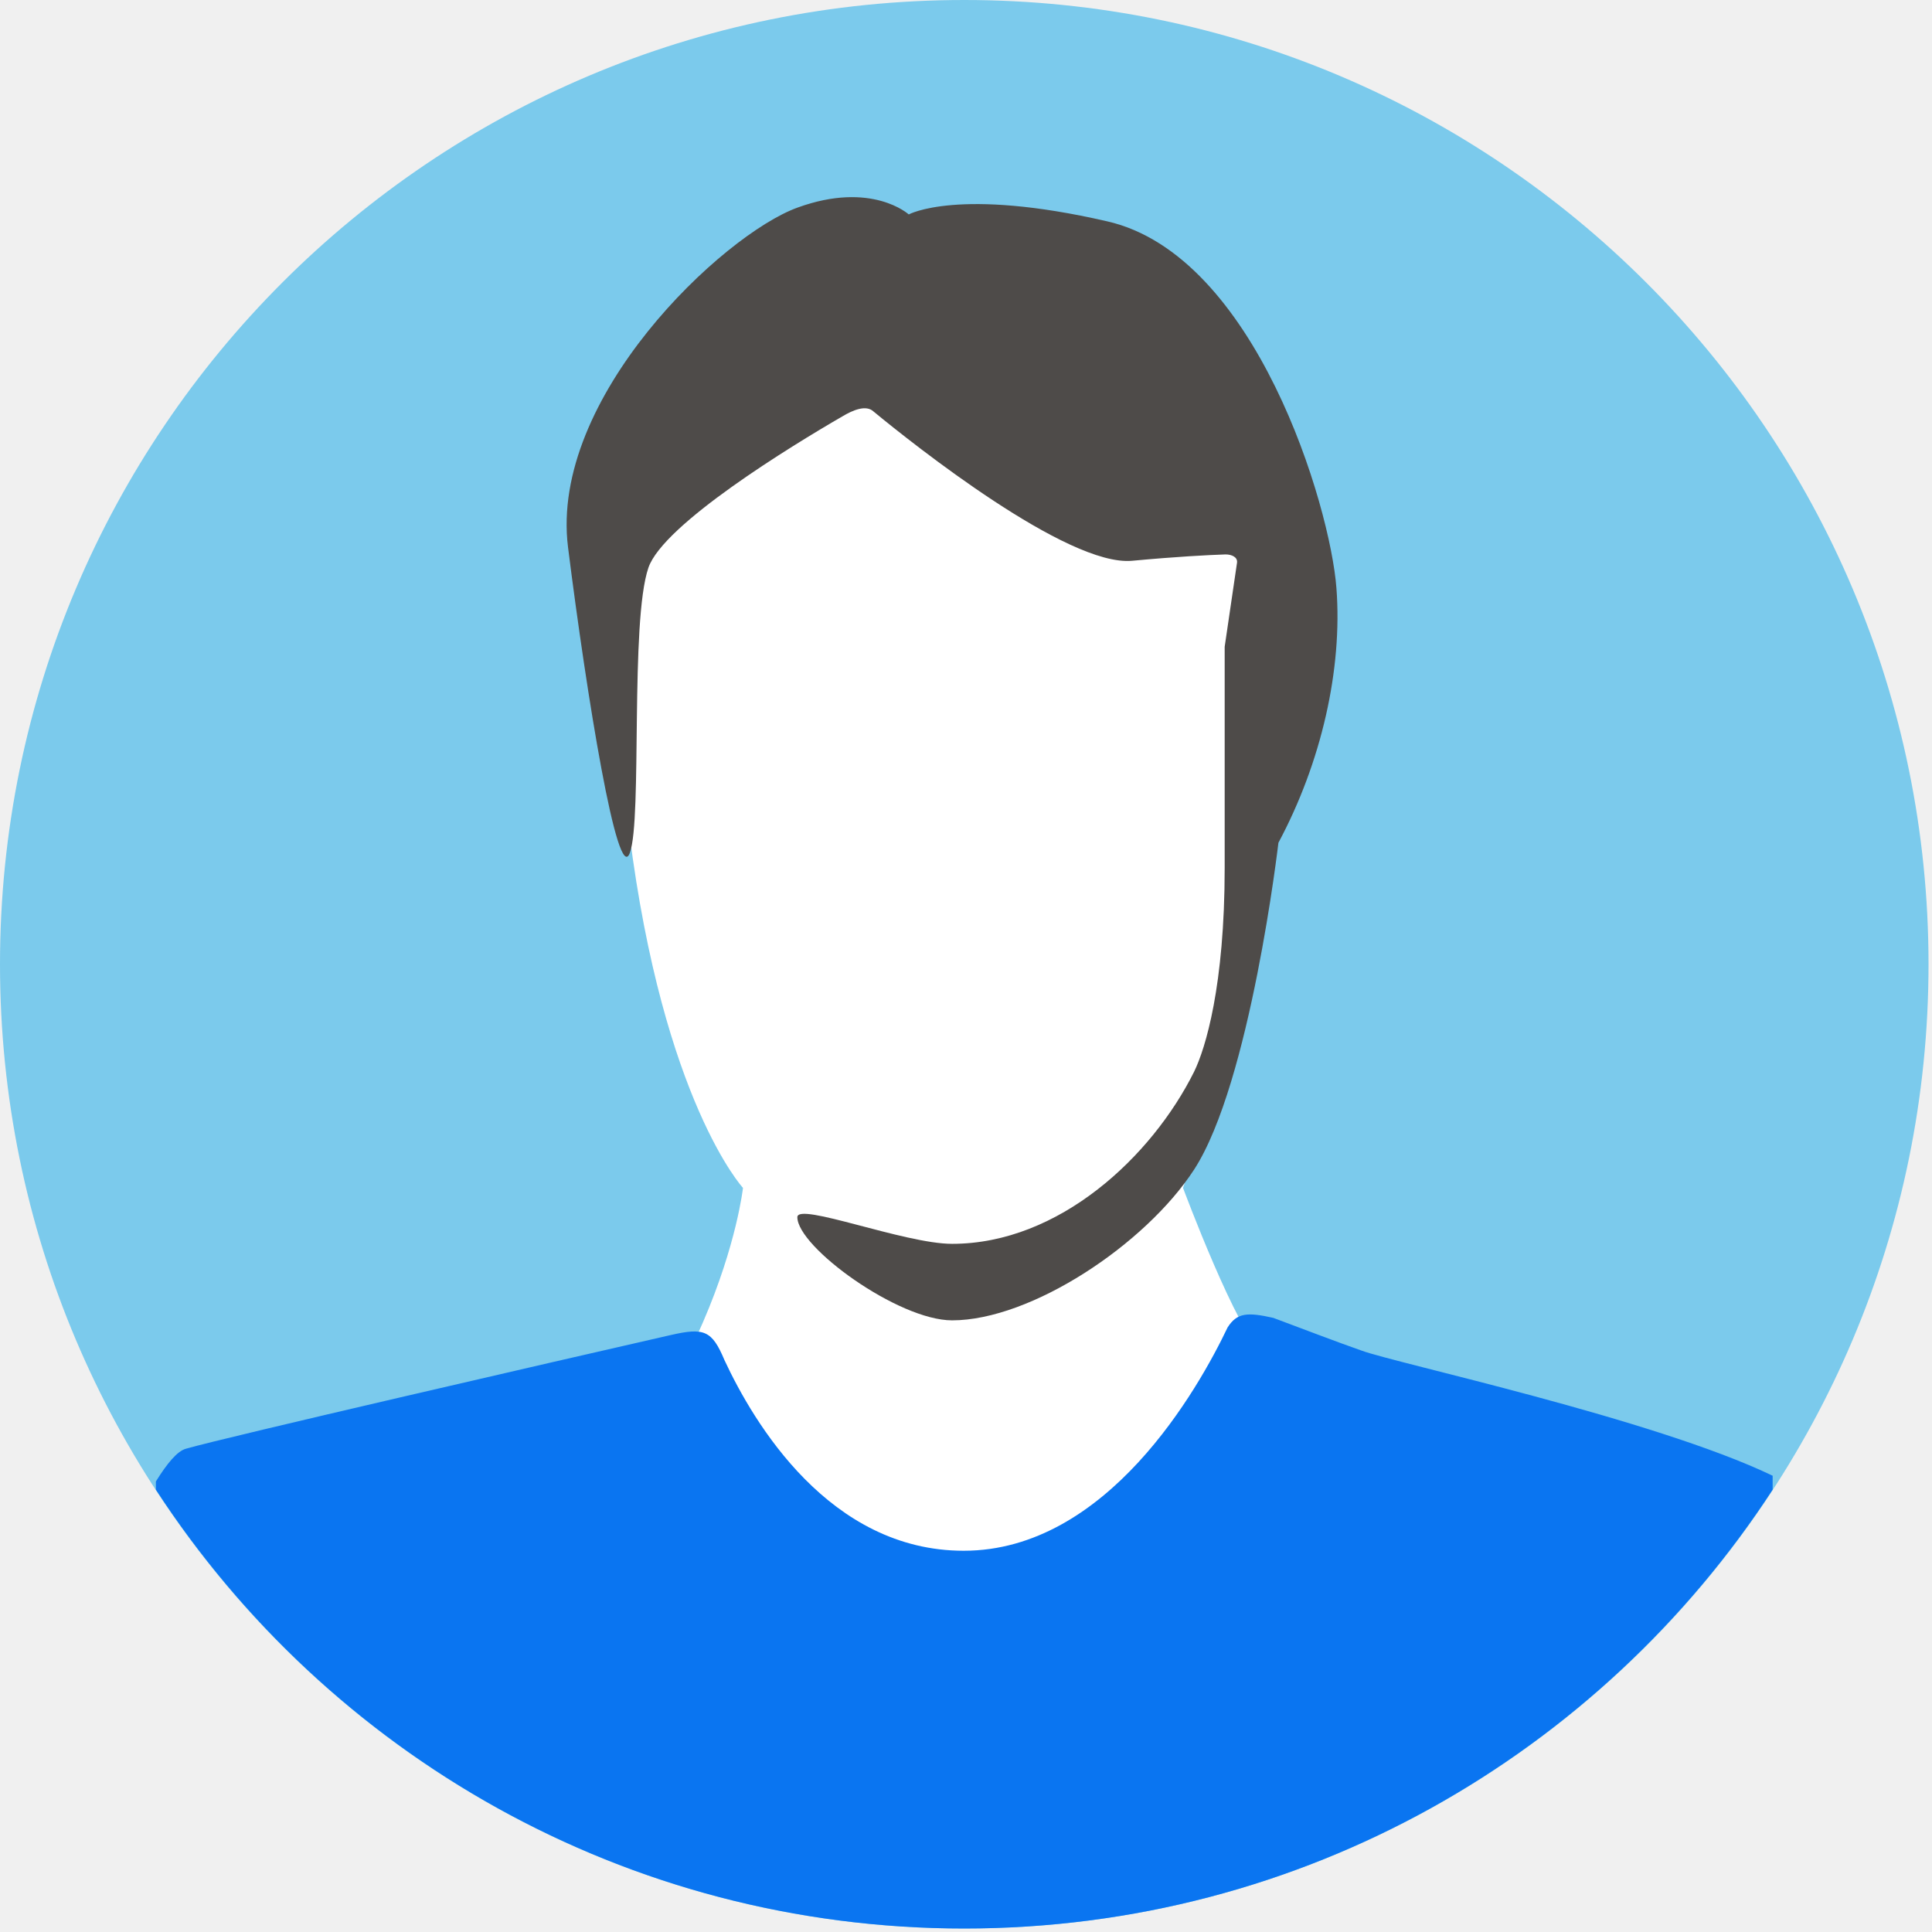
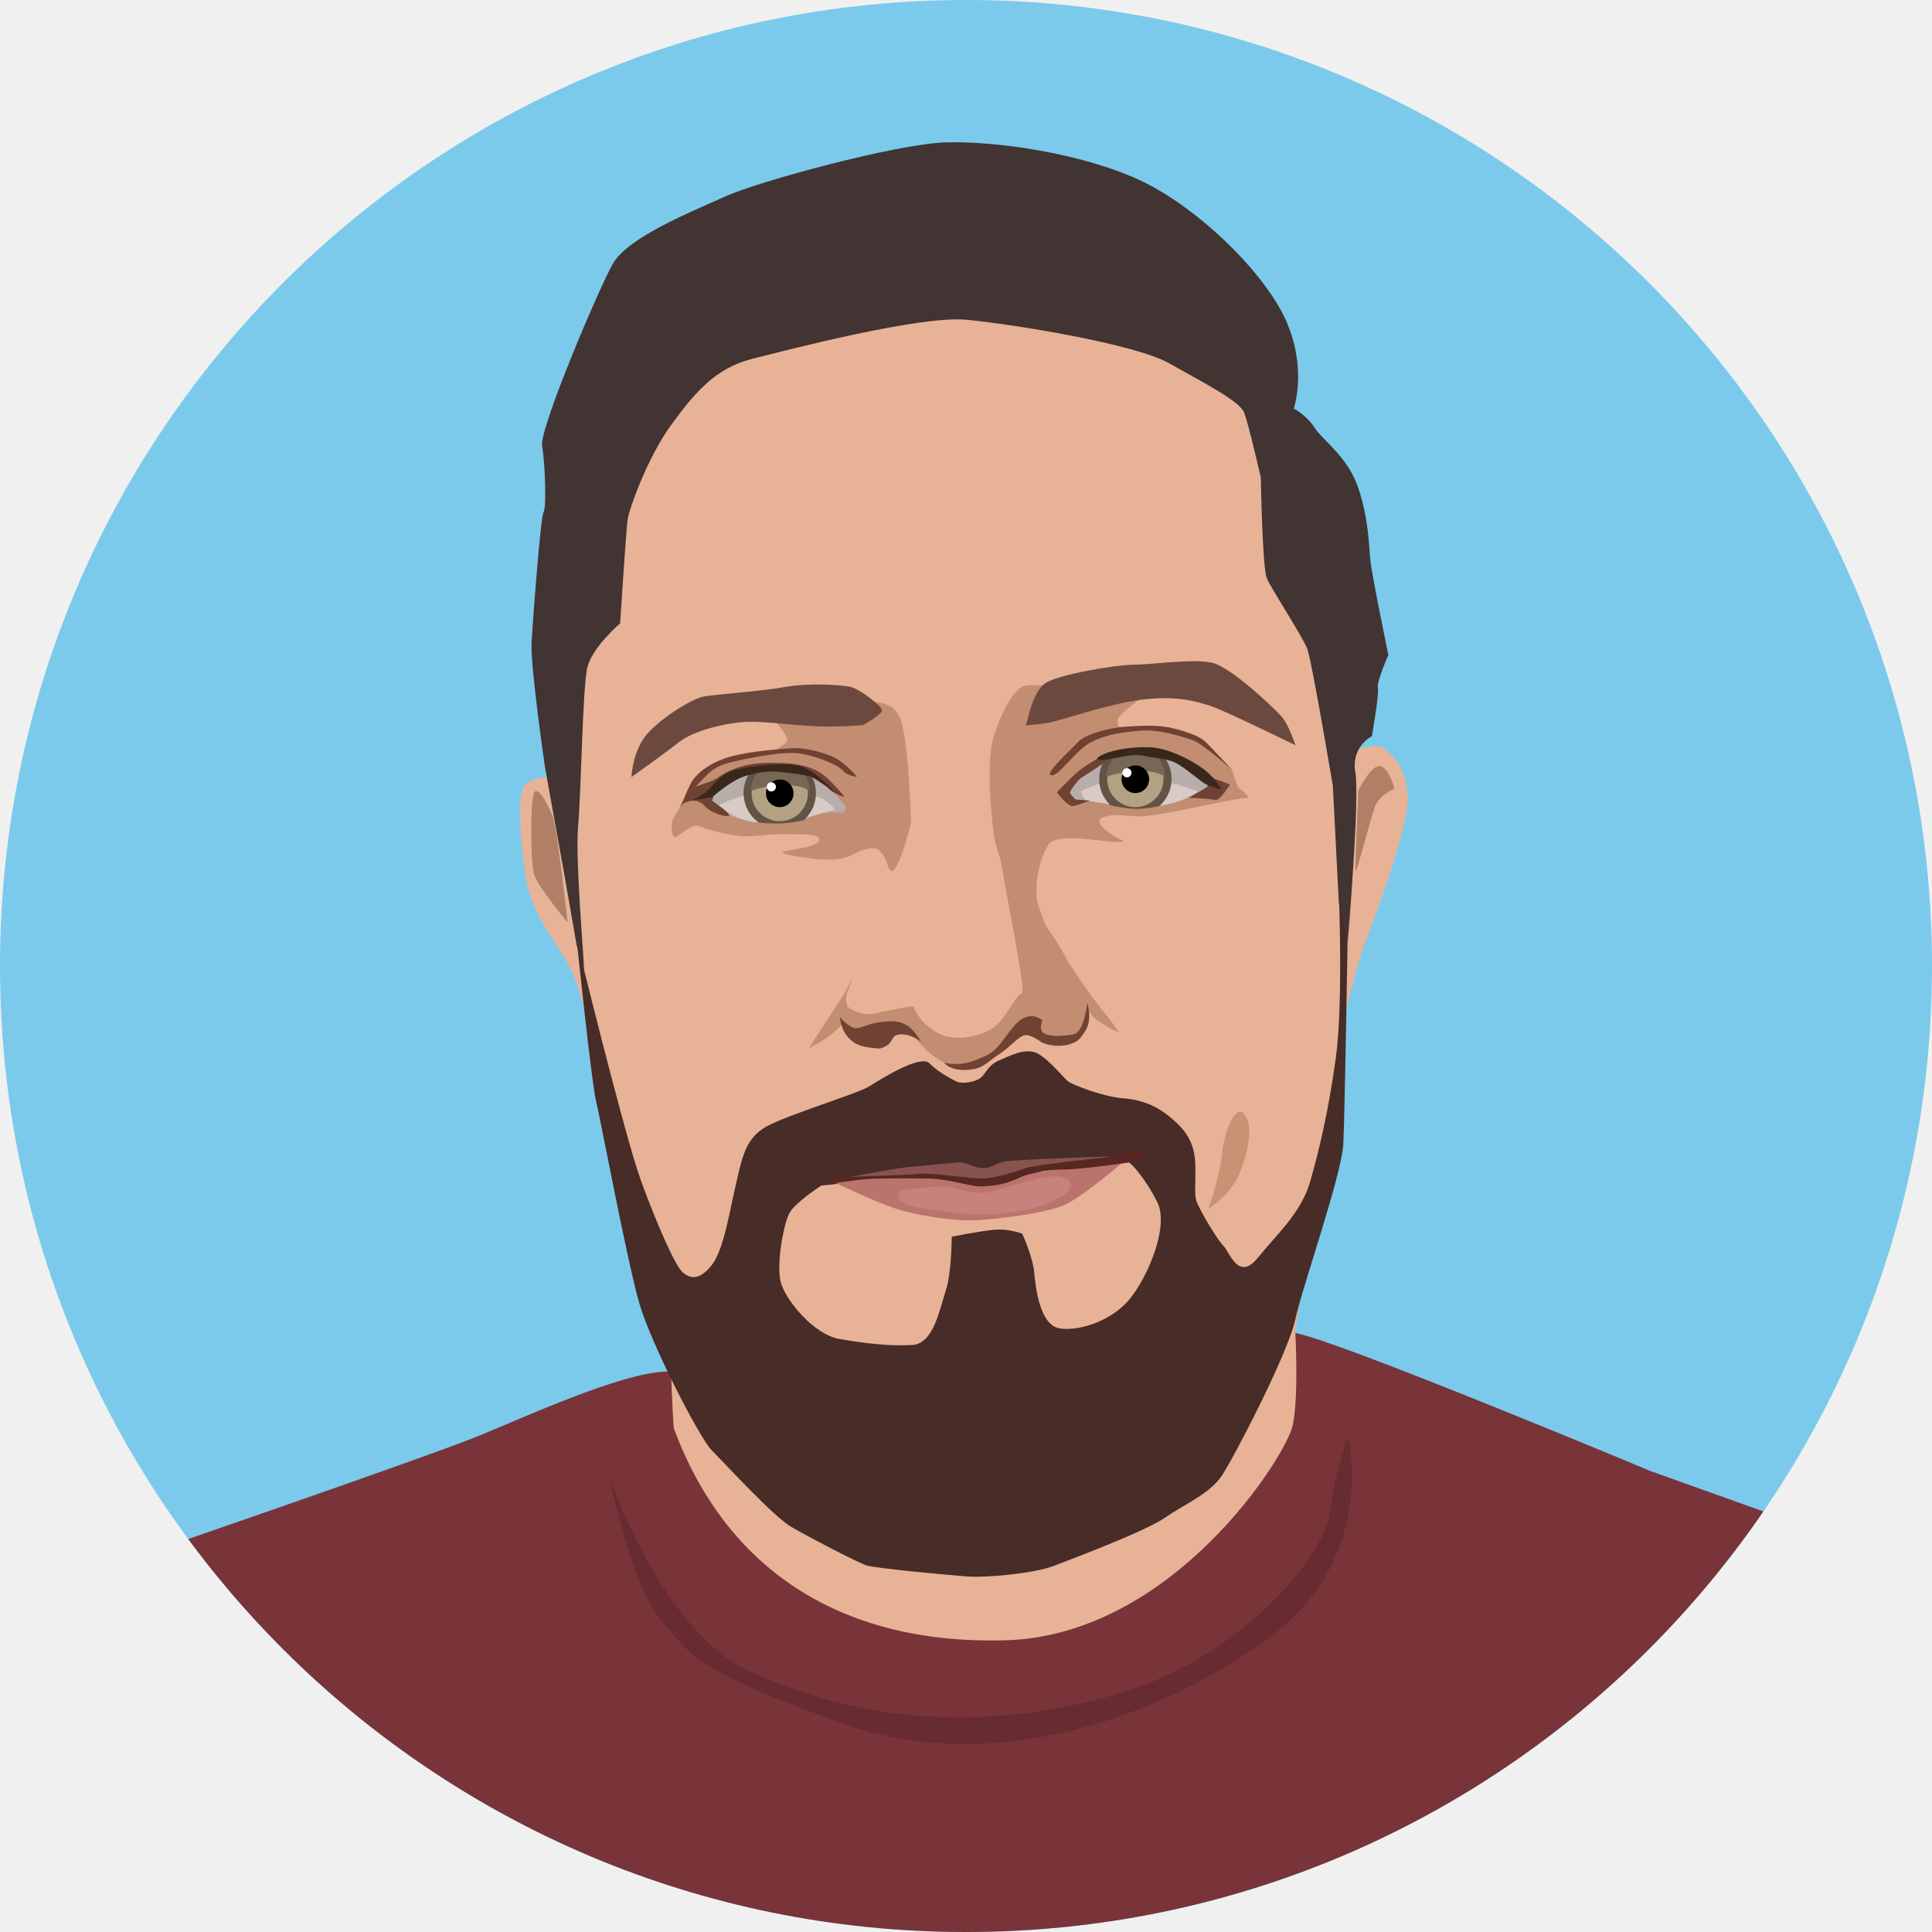
- <svg xmlns="http://www.w3.org/2000/svg" width="120" height="120" viewBox="0 0 120 120">
+ <svg xmlns="http://www.w3.org/2000/svg" xmlns:xlink="http://www.w3.org/1999/xlink" width="120" height="120" viewBox="0 0 120 120">
+   <defs>
+     <path id="mike-a" d="M120,60 C120,93.137 93.137,120 60,120 C26.863,120 0,93.137 0,60 C0,26.863 26.863,0 60,0 C93.137,0 120,26.863 120,60" />
+   </defs>
  <g fill="none" fill-rule="evenodd">
-     <path fill="#7BCAEC" d="M119.784,59.892 C119.784,92.968 92.969,119.783 59.892,119.783 C26.815,119.783 0,92.968 0,59.892 C0,26.815 26.815,0 59.892,0 C92.969,0 119.784,26.815 119.784,59.892" />
-     <path fill="#FFF" d="M41.546,85.132 C41.546,85.132 41.56,86.988 43.662,82.128 C45.765,77.268 46.148,73.783 46.148,73.783 C46.148,73.783 41.203,68.411 39.09,51.74 C36.978,35.069 40.227,28.18 40.227,28.18 L55.135,21.629 L80.034,33.626 L75.998,66.308 L73.48,73.783 C73.48,73.783 76.89,82.945 78.462,84.039 C80.034,85.132 81.261,95.206 81.261,95.206 C81.261,95.206 67.639,100.974 59.968,100.974 C52.297,100.974 41.546,85.132 41.546,85.132 Z" />
-     <path fill="#4E4B49" d="M40.275,35.26 C41.202,32.563 49.149,27.696 52.35,25.846 C52.955,25.486 53.79,25.119 54.259,25.561 C56.75,27.616 66.304,35.2 70.317,34.831 C73.107,34.571 75.027,34.474 76.124,34.436 C76.502,34.436 76.879,34.603 76.834,34.948 L76.067,40.171 L76.067,53.901 C76.067,61.226 74.877,65.115 74.169,66.564 C71.55,71.825 65.792,77.257 59.134,77.257 C56.181,77.257 49.525,74.652 49.525,75.6 C49.525,77.452 55.783,82.009 59.134,82.009 C64.034,82.009 71.139,77.306 74.169,72.643 C77.667,67.25 79.405,52.344 79.405,52.344 C82.07,47.368 83.395,41.569 83.007,36.518 C82.629,31.456 77.999,15.853 68.772,13.748 C59.524,11.618 56.444,13.319 56.444,13.319 C56.444,13.319 54.145,11.214 49.525,12.898 C44.895,14.579 34.125,24.704 35.28,33.98 C36.447,43.264 38.367,55.078 39.122,52.969 C39.9,50.856 39.122,38.62 40.275,35.26 Z" />
-     <path fill="#0A75F1" d="M59.892,119.784 C80.928,119.784 99.418,108.928 110.102,92.525 L110.102,91.66 C102.695,88.103 86.644,84.665 84.562,83.885 C83.132,83.388 80.823,82.504 79.085,81.855 C77.485,81.497 76.834,81.528 76.249,82.448 C74.433,86.258 68.772,96.32 59.857,96.32 C51.525,96.32 46.815,88.383 44.997,84.477 C44.222,82.63 43.73,82.448 41.66,82.922 C34.537,84.547 14.107,89.247 11.545,89.984 C11.008,90.133 10.38,90.892 9.682,92.017 L9.682,92.525 C20.365,108.928 38.855,119.784 59.892,119.784" />
+     <mask id="mike-b" fill="#fff">
+       <use xlink:href="#mike-a" />
+     </mask>
+     <use fill="#7BCAEC" xlink:href="#mike-a" />
+     <path fill="#783439" d="M7.668,96.982 C7.668,96.982 26.68,90.446 29.849,89.139 C33.018,87.832 39.541,84.844 41.965,85.218 C44.388,85.591 77.566,82.23 80.455,82.79 C83.344,83.35 102.543,91.38 102.543,91.38 L115.59,96.048 L115.59,122.564 L6.177,122.564 L7.668,96.982 Z" mask="url(#mike-b)" />
+     <path fill="#E8B297" d="M41.871,88.766 C41.768,88.489 41.592,82.417 41.592,82.417 C41.592,82.417 38.33,72.333 37.584,68.692 C36.839,65.051 36.279,62.156 35.627,60.569 C34.975,58.982 33.018,57.021 32.645,54.407 C32.272,51.793 32.085,48.992 32.738,48.618 C33.39,48.245 34.136,48.245 34.136,48.245 C34.136,48.245 35.254,39.095 36.466,36.014 C37.677,32.933 39.634,19.861 54.919,18.741 C70.203,17.621 77.566,23.596 78.218,24.81 C78.871,26.024 83.903,46.658 83.903,46.658 C83.903,46.658 85.301,46.191 85.767,46.377 C86.233,46.564 87.818,47.965 87.352,50.486 C86.885,53.007 85.394,57.021 84.835,58.422 C84.276,59.822 83.344,63.837 83.344,63.837 C83.344,63.837 83.344,69.345 82.132,74.107 C80.921,78.869 80.455,82.79 80.455,82.79 C80.455,82.79 80.674,86.642 80.301,88.51 C79.928,90.377 72.861,101.603 62.423,101.883 C51.985,102.163 45.04,97.262 41.871,88.766" mask="url(#mike-b)" />
+     <path fill="#C38D71" d="M49.437,46.6 C49.437,46.6 47.303,46.529 46.094,46.814 C44.885,47.099 43.818,47.954 43.391,48.453 C42.965,48.952 41.827,50.662 41.756,51.018 C41.684,51.374 41.684,52.158 42.04,51.944 C42.396,51.73 43.107,51.16 43.391,51.303 C43.676,51.445 45.383,51.944 46.307,51.944 C47.232,51.944 50.333,51.575 50.333,51.575 L49.437,46.6 Z" mask="url(#mike-b)" />
+     <path fill="#472C27" d="M70.203,80.643 C69.085,82.043 67.035,82.697 65.823,82.51 C64.611,82.324 64.332,80.083 64.239,79.055 C64.145,78.029 63.493,76.628 63.493,76.628 C63.493,76.628 62.654,76.292 61.723,76.385 C60.79,76.479 59.113,76.815 59.113,76.815 C59.113,76.815 59.113,79.055 58.74,80.176 C58.367,81.296 57.994,83.444 56.69,83.537 C55.385,83.63 53.707,83.444 52.123,83.164 C50.539,82.884 48.768,80.736 48.488,79.616 C48.209,78.495 48.675,75.974 49.047,75.321 C49.42,74.667 51.005,73.641 51.005,73.641 C51.005,73.641 54.515,73.274 55.075,73.18 C55.634,73.087 60.138,73.36 60.604,73.547 C61.07,73.734 64.891,72.707 64.891,72.707 C64.891,72.707 69.644,72.146 69.877,72.076 C70.11,72.006 71.135,73.173 71.881,74.667 C72.627,76.161 71.321,79.242 70.203,80.643 L70.203,80.643 Z M83.158,55.434 C83.158,55.434 83.437,62.343 82.971,65.704 C82.505,69.065 81.946,71.4 81.387,73.36 C80.828,75.321 79.337,76.628 78.125,78.122 C76.913,79.616 76.401,77.795 75.982,77.375 C75.597,76.99 74.49,75.134 74.304,74.574 C74.117,74.014 74.397,72.427 74.117,71.4 C73.838,70.372 73.186,69.812 72.627,69.345 C72.067,68.879 71.135,68.319 69.831,68.225 C68.526,68.132 66.662,67.385 66.382,67.198 C66.103,67.011 65.17,65.798 64.425,65.424 C63.68,65.05 62.654,65.611 62.002,65.891 C61.35,66.171 61.186,66.774 60.861,66.986 C60.536,67.199 59.763,67.353 59.39,67.167 C59.017,66.98 58.286,66.602 57.727,66.041 C57.167,65.481 54.733,67.011 53.987,67.478 C53.241,67.945 48.861,69.252 47.556,69.999 C46.252,70.746 46.065,72.053 45.692,73.641 C45.319,75.228 44.947,77.655 44.201,78.589 C43.456,79.523 42.896,79.429 42.431,79.055 C41.964,78.682 40.846,76.161 39.821,73.36 C38.796,70.559 35.817,58.378 35.817,58.378 C35.817,58.378 36.745,67.291 37.025,68.412 C37.305,69.532 38.982,78.495 39.728,81.016 C40.474,83.537 43.456,89.326 44.201,90.073 C44.947,90.819 48.023,94.181 49.141,94.834 C50.259,95.488 53.241,97.038 53.801,97.224 C54.36,97.411 58.833,97.822 60.045,97.916 C61.256,98.009 64.239,97.729 65.45,97.262 C66.662,96.795 71.135,95.115 72.347,94.274 C73.558,93.434 75.143,92.78 75.888,91.66 C76.634,90.539 79.989,84.097 80.455,81.95 C80.921,79.803 83.344,72.987 83.437,71.026 C83.531,69.065 83.717,57.488 83.717,57.488 L83.158,55.434 Z" mask="url(#mike-b)" />
+     <path fill="#C38D71" d="M67.046,60.825 C66.927,60.6 66.636,60.167 66.292,59.676 C65.833,58.657 64.768,57.242 64.768,57.242 L63.182,52.281 C63.182,52.281 61.98,52.233 62.172,53.533 C62.364,54.833 63.75,61.668 63.476,61.707 C63.133,61.757 62.595,62.981 61.959,63.619 C61.323,64.256 59.562,64.795 58.339,64.207 C57.116,63.619 56.725,62.491 56.725,62.491 C56.725,62.491 55.16,62.737 54.426,62.933 C53.692,63.129 52.518,62.737 52.518,62.197 C52.518,61.659 53.008,60.727 53.008,60.727 C53.008,60.727 52.029,62.1 52.176,63.177 C52.323,64.256 52.763,64.403 53.105,64.599 C53.448,64.795 55.747,63.912 56.138,63.912 C56.53,63.912 57.165,65.04 58.095,65.677 C59.024,66.314 59.709,66.363 60.198,66.216 C60.687,66.069 61.763,65.53 62.497,64.941 C63.231,64.354 63.916,63.766 63.916,63.766 C63.916,63.766 64.894,65.089 66.508,64.648 C67.017,64.509 67.14,63.949 67.384,63.263 C67.629,62.577 67.438,61.56 67.046,60.825" mask="url(#mike-b)" />
+     <path fill="#C38D71" d="M61.746 52.011C61.746 52.011 61.123 47.548 61.746 45.674 62.37 43.8 62.994 42.908 63.528 42.64 64.062 42.372 67.626 42.819 67.626 42.819L71.456 42.908C71.456 42.908 70.294 43.785 69.674 44.336 69.173 44.782 69.54 45.209 69.54 45.209 69.54 45.209 72.265 45.149 74.12 45.86 74.772 46.11 76.515 47.81 76.515 47.81L76.89 48.887C76.89 48.887 77.726 49.534 77.473 49.552 76.168 49.645 71.728 50.813 70.608 50.693 69.488 50.574 68.917 50.28 68.383 50.815 67.848 51.351 69.816 52.251 69.816 52.251 69.282 52.519 65.755 51.564 65.131 52.457 64.508 53.349 64.152 55.402 64.508 56.294 64.864 57.187 65.131 58.168 65.131 58.168 65.131 58.168 62.459 55.313 61.746 52.011M56.58 51.118C56.58 51.118 56.479 46.303 55.944 44.697 55.409 43.09 53.195 43.711 53.195 43.711 53.195 43.711 46.602 43.622 47.493 44.247 48.384 44.871 49.097 45.942 48.829 46.121 48.562 46.299 48.028 46.745 48.028 46.745L46.365 47.81C46.365 47.81 45.308 51.237 46.683 51.643 48.057 52.049 51.212 51.507 50.855 52.221 50.499 52.935 46.66 52.75 49.835 53.244 52.702 53.69 52.878 52.991 53.551 52.814 54.131 52.661 54.709 52.368 55.154 53.796 55.6 55.223 56.58 51.118 56.58 51.118" mask="url(#mike-b)" />
+     <path fill="#B7ADAA" d="M66.215 49.036C66.215 49.036 68.245 47.251 68.783 47.044 69.321 46.836 71.061 46.629 72.097 46.836 73.132 47.044 75.079 48.455 75.079 48.455L75.244 48.828C75.244 48.828 74.507 49.28 73.82 49.552 73.132 49.824 72.221 50.073 70.854 50.156 69.487 50.239 67.623 49.617 67.416 49.699 67.209 49.783 66.422 49.658 66.422 49.658L66.215 49.036zM43.796 49.395C43.796 49.395 44.554 48.704 45.63 48.206 46.707 47.708 48.735 47.504 49.399 47.791 50.064 48.078 51.719 49.077 51.719 49.077 51.719 49.077 52.299 49.866 52.464 49.99 52.63 50.114 52.382 50.488 52.382 50.488 52.382 50.488 51.512 50.447 51.139 50.488 50.766 50.529 50.021 50.944 48.985 51.152 47.95 51.359 46.459 51.027 45.672 50.778 44.885 50.529 43.796 49.395 43.796 49.395" mask="url(#mike-b)" />
+     <path fill="#D8CBC6" d="M44.554 50.032C44.554 50.032 46.997 48.953 48.24 48.994 49.482 49.036 50.974 49.534 51.18 49.658 51.387 49.783 51.885 50.281 51.885 50.281 51.885 50.281 50.352 50.695 49.979 50.82 49.607 50.944 47.991 51.235 46.831 51.069 45.672 50.903 44.554 50.032 44.554 50.032M67.126 49.16C67.126 49.16 68.907 48.206 70.647 48.289 72.386 48.372 74.416 49.16 74.416 49.16 74.416 49.16 72.884 50.28 70.688 50.114 68.493 49.948 67.416 49.7 67.416 49.7L67.126 49.16z" mask="url(#mike-b)" />
+     <path fill="#B3A183" d="M50.429,49.258 C50.429,50.363 49.535,51.259 48.431,51.259 C47.328,51.259 46.433,50.364 46.433,49.258 C46.433,48.153 47.328,47.256 48.431,47.256 C49.535,47.256 50.429,48.152 50.429,49.258" mask="url(#mike-b)" />
+     <path stroke="#615444" stroke-width=".5" d="M50.429,49.258 C50.429,50.363 49.535,51.259 48.431,51.259 C47.328,51.259 46.433,50.364 46.433,49.258 C46.433,48.153 47.328,47.256 48.431,47.256 C49.535,47.256 50.429,48.152 50.429,49.258 Z" mask="url(#mike-b)" />
+     <path fill="#776855" d="M50.264,49.136 C49.493,48.472 47.203,48.846 46.652,49.136 C46.622,48.137 47.461,47.327 48.458,47.327 C49.455,47.327 50.32,48.138 50.264,49.136" mask="url(#mike-b)" />
+     <path fill="#000" d="M49.288,49.275 C49.288,49.749 48.904,50.133 48.431,50.133 C47.958,50.133 47.574,49.749 47.574,49.275 C47.574,48.801 47.958,48.416 48.431,48.416 C48.904,48.416 49.288,48.801 49.288,49.275" mask="url(#mike-b)" />
+     <path fill="#FEFEFE" d="M48.193,48.874 C48.193,49.031 48.065,49.159 47.908,49.159 C47.751,49.159 47.623,49.031 47.623,48.874 C47.623,48.717 47.751,48.589 47.908,48.589 C48.065,48.589 48.193,48.717 48.193,48.874" mask="url(#mike-b)" />
+     <path fill="#B3A183" d="M72.517,48.382 C72.517,49.488 71.622,50.384 70.519,50.384 C69.415,50.384 68.521,49.488 68.521,48.383 C68.521,47.277 69.415,46.381 70.519,46.381 C71.622,46.381 72.517,47.277 72.517,48.382" mask="url(#mike-b)" />
+     <path stroke="#615444" stroke-width=".5" d="M72.517,48.382 C72.517,49.488 71.622,50.384 70.519,50.384 C69.415,50.384 68.521,49.488 68.521,48.383 C68.521,47.277 69.415,46.381 70.519,46.381 C71.622,46.381 72.517,47.277 72.517,48.382 Z" mask="url(#mike-b)" />
+     <path fill="#776855" d="M72.351,48.26 C71.581,47.596 69.291,47.971 68.74,48.26 C68.71,47.262 69.549,46.452 70.546,46.452 C71.543,46.452 72.408,47.263 72.351,48.26" mask="url(#mike-b)" />
+     <path fill="#000" d="M71.376,48.399 C71.376,48.874 70.992,49.258 70.519,49.258 C70.045,49.258 69.662,48.874 69.662,48.399 C69.662,47.925 70.045,47.541 70.519,47.541 C70.992,47.541 71.376,47.925 71.376,48.399" mask="url(#mike-b)" />
+     <path fill="#FEFEFE" d="M70.28,47.999 C70.28,48.156 70.153,48.284 69.995,48.284 C69.839,48.284 69.711,48.156 69.711,47.999 C69.711,47.841 69.839,47.714 69.995,47.714 C70.153,47.714 70.28,47.841 70.28,47.999" mask="url(#mike-b)" />
+     <path fill="#6F4233" d="M53.236,48.256 C53.236,48.256 52.544,47.414 51.852,47.068 C51.16,46.721 50.023,46.424 49.183,46.474 C48.342,46.523 46.069,46.721 44.982,47.117 C43.894,47.513 43.4,48.008 43.103,48.355 C42.807,48.702 42.263,50.137 42.263,50.137 C42.263,50.137 43.103,48.9 43.548,48.504 C43.993,48.107 44.191,47.612 45.525,47.315 C46.86,47.018 48.787,46.622 49.825,46.82 C50.863,47.018 52.148,47.563 52.346,47.86 C52.544,48.157 53.236,48.256 53.236,48.256" mask="url(#mike-b)" />
+     <path fill="#6C493F" d="M53.603 45.041C53.603 45.041 51.961 45.173 50.582 45.107 49.203 45.041 47.429 44.778 46.247 44.844 45.065 44.91 43.095 45.37 42.176 46.094 41.256 46.818 39.22 48.265 39.22 48.265 39.22 48.265 39.286 46.554 40.271 45.502 41.256 44.449 43.03 43.396 43.686 43.265 44.343 43.133 47.298 42.936 48.743 42.673 50.188 42.409 52.223 42.53 52.814 42.662 53.405 42.793 54.785 43.857 54.785 44.12 54.785 44.383 53.603 45.041 53.603 45.041M63.716 45.041C63.847 44.778 64.11 42.936 64.964 42.409 65.818 41.883 69.298 41.291 70.349 41.291 71.399 41.291 74.092 40.896 75.274 41.16 76.456 41.423 79.149 43.989 79.609 44.515 80.068 45.041 80.462 46.291 80.462 46.291 80.462 46.291 76.194 44.186 75.209 43.857 74.224 43.528 72.976 43.199 70.874 43.462 68.773 43.726 65.883 44.778 65.029 44.91 64.176 45.041 63.716 45.041 63.716 45.041" mask="url(#mike-b)" />
+     <path fill="#C38D71" d="M68.41,47.147 C68.505,47.075 69.504,46.575 70.384,46.694 C71.264,46.813 72.406,46.932 72.406,46.932 C72.406,46.932 71.787,45.86 70.669,45.836 C69.551,45.812 68.41,47.147 68.41,47.147" mask="url(#mike-b)" />
+     <path fill="#6F4233" d="M65.639 49.209C65.639 49.209 66.267 48.571 66.563 48.283 67.546 47.33 68.651 46.843 69.233 46.74 69.815 46.637 67.316 48.215 67.145 48.317 66.974 48.421 66.426 49.141 66.46 49.244 66.495 49.346 66.803 49.655 66.803 49.655L67.693 49.724C67.693 49.724 67.008 49.998 66.666 50.067 66.323 50.135 65.639 49.209 65.639 49.209M73.82 49.552C73.82 49.552 74.881 48.969 74.984 48.866 75.086 48.764 74.813 48.42 74.813 48.42 74.813 48.42 73.101 47.289 72.656 47.152 72.211 47.014 71.424 46.572 71.424 46.572 71.424 46.572 72.553 46.672 73.272 46.98 73.991 47.289 75.36 48.386 75.566 48.42 75.771 48.455 76.387 48.729 76.387 48.729 76.387 48.729 75.771 49.792 75.429 49.689 75.086 49.587 73.82 49.552 73.82 49.552" mask="url(#mike-b)" />
+     <path fill="#3A271C" d="M69.286,47.081 C70.031,46.925 70.584,46.82 71.177,46.969 C71.77,47.117 72.561,47.068 73.253,47.513 C73.945,47.959 74.587,48.553 74.884,48.702 C75.18,48.85 75.872,49.048 75.872,49.048 C75.872,49.048 75.463,48.313 74.82,47.817 C74.177,47.322 72.66,46.463 71.424,46.413 C70.188,46.364 68.854,46.622 68.31,46.969 C67.766,47.315 68.637,47.217 69.286,47.081" mask="url(#mike-b)" />
+     <path fill="#C38D71" d="M68.838 49.982C68.838 49.982 69.694 50.221 70.574 50.245 71.454 50.268 73.839 49.674 73.839 49.674 73.839 49.674 71.972 50.732 70.693 50.697 69.216 50.657 69.192 50.511 68.383 50.815 67.815 51.028 68.838 49.982 68.838 49.982M46.683 47.638C46.683 47.638 47.581 46.892 48.403 46.917 49.224 46.943 49.995 47.303 49.995 47.303L49.943 47.869 46.683 47.638z" mask="url(#mike-b)" />
+     <path fill="#6F4233" d="M44.245,49.749 C44.245,49.749 44.211,49.507 44.553,49.164 C44.896,48.821 45.649,48.033 46.333,47.93 C47.018,47.827 49.517,47.793 50.064,47.998 C50.612,48.204 51.091,48.478 51.399,48.89 C51.707,49.301 52.573,49.586 52.426,49.439 C52.324,49.336 51.77,48.691 51.434,48.375 C50.633,47.626 49.59,47.334 47.6,47.381 C45.608,47.428 44.656,48.273 44.416,48.41 C44.177,48.547 43.116,48.856 42.945,48.993 C42.773,49.13 42.263,50.058 42.263,50.058 C42.248,49.982 43.17,49.346 43.8,50.09 C44.111,50.457 45.067,50.776 45.272,50.673 C45.477,50.57 44.245,49.749 44.245,49.749" mask="url(#mike-b)" />
+     <path fill="#3A271C" d="M44.244,49.509 C44.244,49.509 45.179,48.672 45.97,48.325 C46.761,47.978 47.799,47.88 48.293,47.929 C48.787,47.978 50.171,48.127 50.468,48.276 C50.764,48.424 51.901,49.256 51.901,49.256 C51.901,49.256 50.768,47.971 49.829,47.624 C48.89,47.278 46.588,47.573 45.649,47.821 C44.709,48.068 44.142,48.988 43.796,49.236 C43.449,49.483 42.982,49.706 42.982,49.706 L44.244,49.509 Z" mask="url(#mike-b)" />
+     <path fill="#B07F66" d="M35.254 57.301C35.254 57.301 34.602 51.326 34.322 50.672 34.043 50.019 33.483 48.898 33.204 49.178 32.924 49.459 32.924 53.66 33.204 54.407 33.483 55.154 35.254 57.301 35.254 57.301M84.369 49.085C84.369 49.085 85.208 47.405 85.767 47.591 86.326 47.778 86.606 48.992 86.606 48.992 86.606 48.992 85.674 49.365 85.394 50.112 85.115 50.859 84.183 54.594 84.183 54.033 84.183 53.473 84.369 49.085 84.369 49.085" mask="url(#mike-b)" />
+     <path fill="#413432" d="M36.279,60.289 C36.279,59.542 35.72,53.38 35.907,51.326 C36.093,49.272 36.186,42.829 36.466,41.522 C36.745,40.215 38.516,38.721 38.516,38.721 C38.516,38.721 38.889,32.933 38.982,32.279 C39.075,31.625 40.194,28.451 41.685,26.397 C43.176,24.343 44.481,22.849 46.718,22.289 C48.954,21.729 57.156,19.581 60.045,19.861 C62.934,20.141 70.483,21.355 72.626,22.569 C74.77,23.783 77.007,24.903 77.286,25.65 C77.566,26.397 78.312,29.665 78.312,29.665 C78.312,29.665 78.405,35.267 78.684,35.921 C78.964,36.574 80.921,39.562 81.201,40.309 C81.48,41.056 82.785,48.805 82.785,48.805 L83.158,56.088 L83.717,58.422 C83.717,58.422 84.463,49.552 84.183,47.965 C83.903,46.377 85.208,45.724 85.208,45.724 C85.208,45.724 85.674,43.11 85.581,42.736 C85.488,42.363 86.233,40.682 86.233,40.682 C86.233,40.682 85.208,35.734 85.115,34.8 C85.022,33.866 85.022,32.279 84.369,30.319 C83.717,28.358 82.132,27.331 81.667,26.584 C81.201,25.837 80.362,25.37 80.362,25.37 C80.362,25.37 81.201,22.942 79.896,19.955 C78.591,16.967 74.397,12.859 70.763,11.178 C67.128,9.498 61.816,8.751 58.74,8.844 C55.665,8.938 47.09,11.272 45.04,12.205 C42.99,13.139 38.982,14.726 38.05,16.407 C37.118,18.087 33.483,26.677 33.67,27.704 C33.856,28.731 33.95,31.532 33.763,31.812 C33.577,32.092 33.111,38.348 33.018,39.842 C32.924,41.336 33.856,47.685 33.856,47.685 L35.068,54.407 L35.814,58.702 L36.279,60.289 Z" mask="url(#mike-b)" />
+     <path fill="#88534E" d="M52.369,73.217 C52.639,73.109 55.829,72.521 56.64,72.466 C57.452,72.412 59.291,72.196 59.669,72.196 C60.048,72.196 60.506,72.555 61.046,72.555 C61.587,72.555 61.751,72.327 62.291,72.165 C62.832,72.002 69.569,71.814 69.569,71.814 C69.569,71.814 64.375,72.575 63.942,72.737 C63.509,72.9 61.995,73.604 61.238,73.496 C60.481,73.387 57.29,73.117 57.29,73.117 L52.369,73.217 Z" mask="url(#mike-b)" />
+     <path fill="#BA736D" d="M51.913,73.477 C51.913,73.477 54.08,74.527 55.478,75.017 C56.876,75.508 59.322,75.858 60.651,75.788 C61.979,75.718 64.844,75.368 66.033,74.877 C67.221,74.387 69.877,72.076 69.877,72.076 C69.877,72.076 65.594,72.518 63.726,72.987 C62.097,73.395 60.432,73.524 58.903,73.197 C56.702,72.726 51.913,73.477 51.913,73.477" mask="url(#mike-b)" />
+     <path fill="#572721" d="M51.704,73.127 C51.704,73.127 56.596,72.987 57.016,72.917 C57.435,72.847 58.693,72.987 59.322,73.057 C59.952,73.127 60.651,73.197 61.14,73.197 C61.629,73.197 63.167,72.777 63.656,72.567 C64.145,72.357 68.829,71.866 68.829,71.866 C68.829,71.866 70.296,71.376 70.646,71.516 C70.995,71.656 71.625,71.936 70.926,72.076 C70.227,72.216 67.011,72.637 66.242,72.637 C65.473,72.637 64.285,72.707 63.377,73.127 C62.468,73.547 61.979,73.617 61.14,73.687 C60.301,73.757 59.043,73.197 57.505,73.197 C55.967,73.197 52.682,73.127 51.913,73.477 C51.144,73.827 51.704,73.127 51.704,73.127" mask="url(#mike-b)" />
+     <path fill="#C7827D" d="M56.04,73.915 C56.04,73.915 58.112,73.632 58.865,73.726 C59.619,73.82 60.655,74.292 61.596,74.009 C62.538,73.726 64.892,72.971 65.74,73.066 C66.587,73.16 67.058,73.82 65.457,74.575 C63.856,75.33 61.408,75.613 59.336,75.33 C57.264,75.047 55.065,74.913 56.04,73.915" mask="url(#mike-b)" />
+     <path fill="#CA9275" d="M75.05,75.087 C75.05,75.087 75.748,73.127 75.888,71.726 C76.028,70.326 76.727,68.505 77.286,69.205 C77.845,69.906 77.566,71.446 77.007,72.847 C76.447,74.247 75.05,75.087 75.05,75.087" mask="url(#mike-b)" />
+     <path fill="#C38D71" d="M46.4,51.005 C46.4,51.005 47.452,51.181 48.469,51.146 C49.487,51.11 50.363,50.829 50.363,50.829 C50.363,50.829 49.837,51.708 48.855,51.708 C47.873,51.708 46.4,51.005 46.4,51.005" mask="url(#mike-b)" />
+     <path fill="#6F4233" d="M65.295,48.157 C64.817,48.078 66.531,46.573 66.976,46.077 C67.421,45.582 69.002,45.186 69.892,45.136 C70.781,45.087 71.869,44.988 72.857,45.235 C73.846,45.483 74.538,45.731 74.933,46.127 C75.329,46.523 76.515,47.81 76.515,47.81 C76.515,47.81 74.686,46.176 74.093,45.978 C73.5,45.78 72.067,45.285 70.831,45.384 C69.595,45.483 68.656,45.632 67.717,46.127 C66.778,46.622 65.773,48.236 65.295,48.157" mask="url(#mike-b)" />
+     <path fill="#682B2F" d="M37.864,91.753 C37.864,91.753 41.06,101.275 46.531,103.798 C55.125,107.761 63.337,107.009 69.458,105.198 C77.555,102.802 82.354,96.27 82.598,93.994 C82.856,91.598 83.717,89.232 83.717,89.232 C83.717,89.232 85.674,96.795 78.684,101.837 C71.694,106.879 61.393,110.349 52.167,106.988 C42.94,103.626 43.061,102.914 41.104,100.673 C39.147,98.432 37.864,91.753 37.864,91.753" mask="url(#mike-b)" />
+     <path fill="#C38D71" d="M50.237 65.096L52.433 61.74C52.433 61.74 52.944 62.873 52.289 63.625 51.456 64.582 50.237 65.096 50.237 65.096M67.046 60.825C67.046 60.825 68.392 62.704 68.73 63.077 69.069 63.451 69.374 63.96 69.476 64.096 69.577 64.231 68.118 63.488 67.78 63.013 67.441 62.538 67.24 62.161 67.24 62.161L67.046 60.825z" mask="url(#mike-b)" />
+     <path fill="#6F4233" d="M54.663 65.124C54.663 65.124 53.605 65.107 53.105 64.795 52.193 64.224 52.176 63.178 52.176 63.178 52.176 63.178 52.763 63.864 53.154 63.864 53.546 63.864 53.888 63.57 54.768 63.472 55.649 63.374 55.991 63.472 56.383 63.717 56.774 63.962 57.214 64.697 57.214 64.697 57.214 64.697 56.481 64.158 55.845 64.256 55.209 64.354 55.641 64.829 54.663 65.124M58.632 66.009C58.632 66.009 59.096 66.637 60.443 66.412 61.125 66.298 61.372 65.922 62.057 65.481 62.742 65.04 63.231 64.403 63.622 64.305 64.014 64.206 64.698 64.746 64.698 64.746 64.698 64.746 65.38 65.07 66.201 64.916 66.944 64.776 67.114 64.493 67.409 64.032 67.87 63.311 67.536 62.295 67.536 62.295 67.536 62.295 67.34 64.158 66.655 64.256 65.97 64.354 65.334 64.403 64.894 64.206 64.454 64.011 64.747 63.374 64.747 63.374 64.747 63.374 64.16 62.835 63.426 63.325 62.693 63.815 62.155 65.138 61.323 65.53 60.492 65.922 59.746 66.242 58.632 66.009" mask="url(#mike-b)" />
  </g>
</svg>
